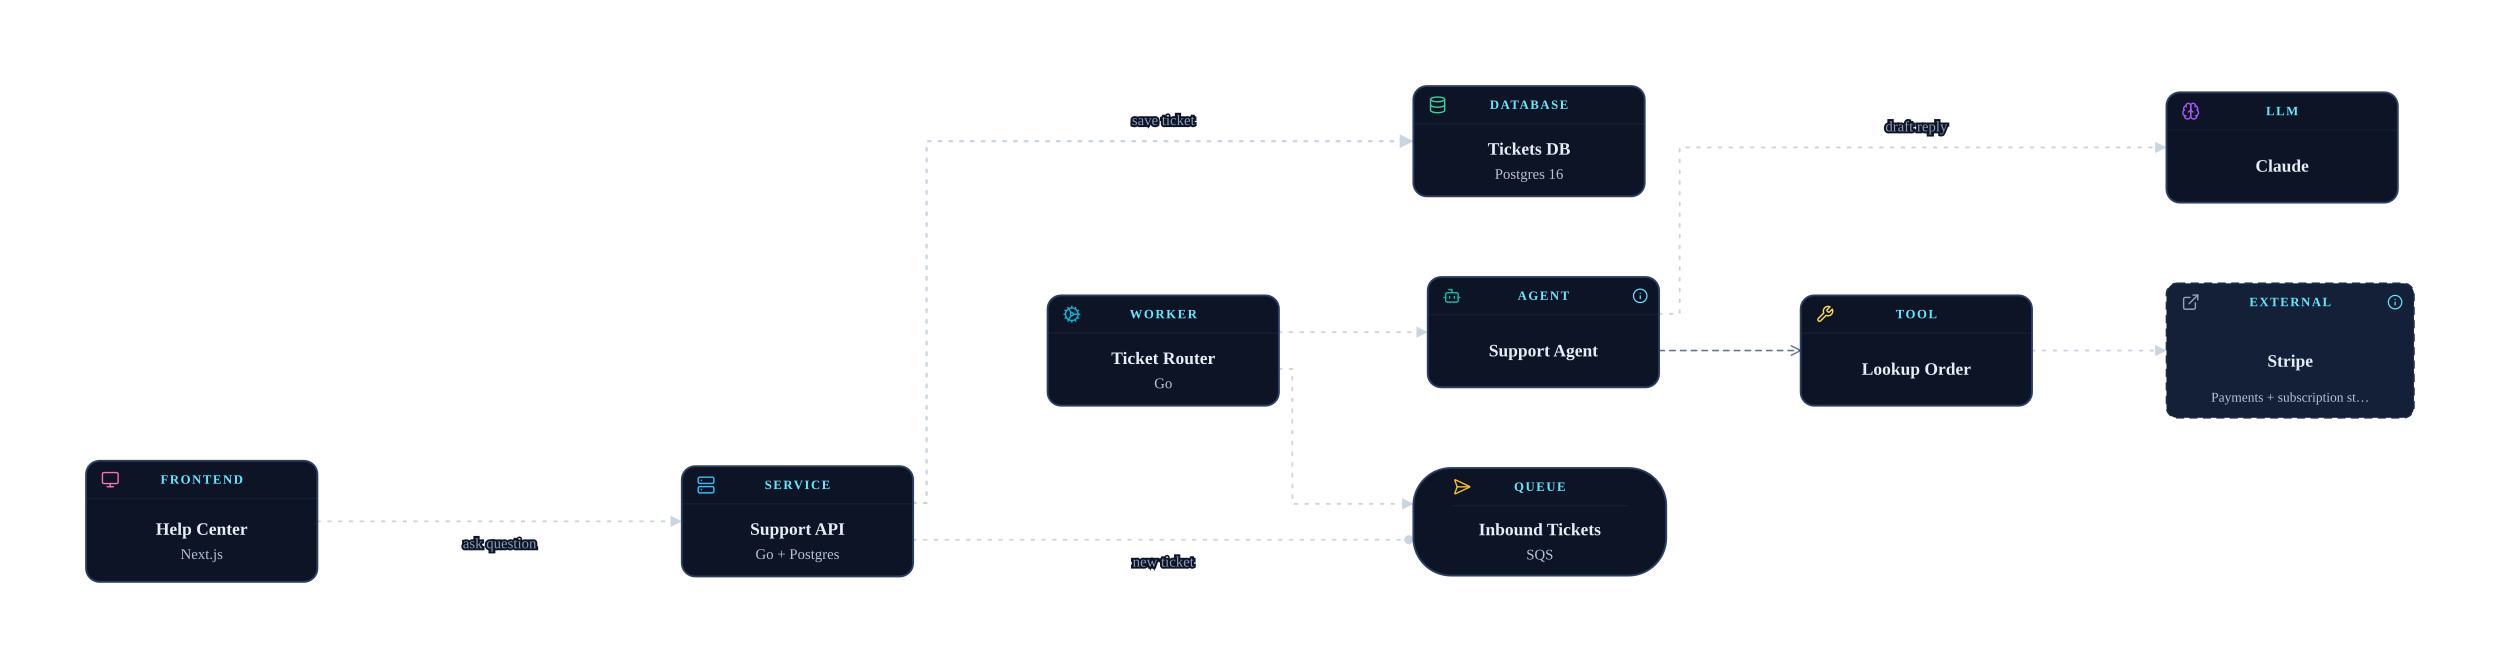
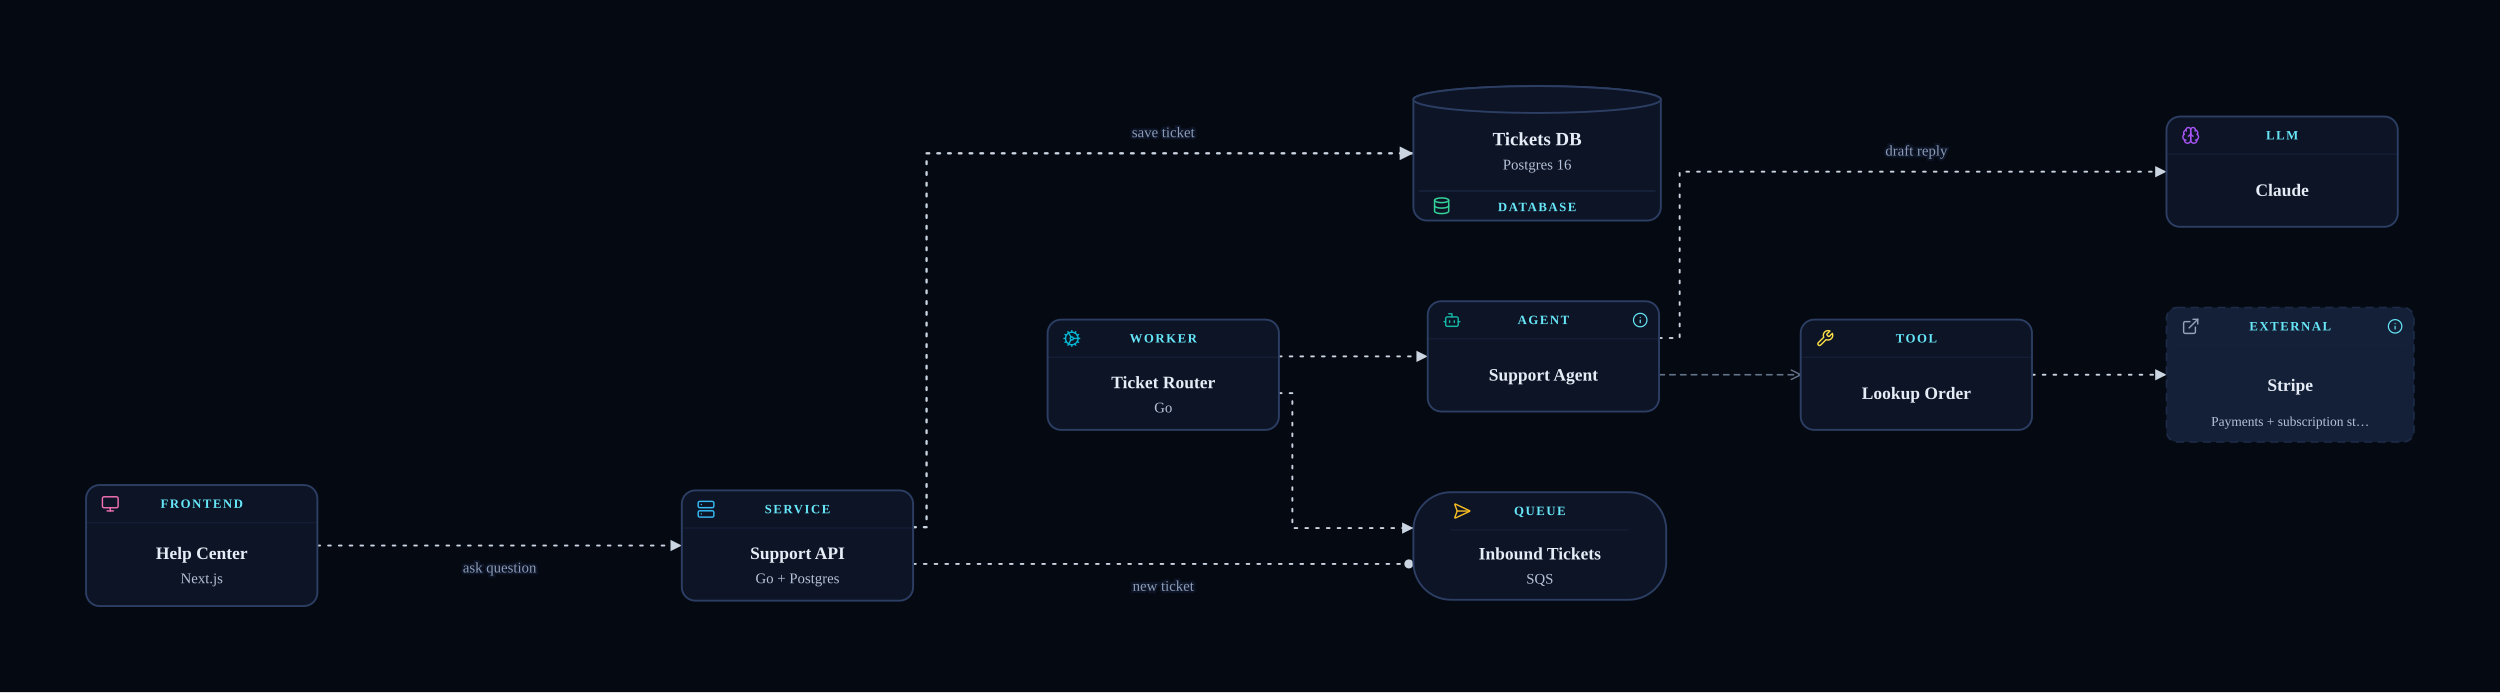
- <svg xmlns="http://www.w3.org/2000/svg" width="1859" height="496.667" viewBox="-24 -24 1859 496.667" preserveAspectRatio="xMidYMid meet" style="display:block;flex-shrink:0">
-   <defs>
-     <marker id="archik-arrow-filled" viewBox="0 0 10 10" refX="10" refY="5" markerWidth="6" markerHeight="6" orient="auto-start-reverse">
-       <path d="M 0 0 L 10 5 L 0 10 z" fill="context-stroke" />
-     </marker>
-     <marker id="archik-arrow-open" viewBox="0 0 12 12" refX="11" refY="6" markerWidth="7" markerHeight="7" orient="auto-start-reverse">
-       <path d="M 1 1 L 11 6 L 1 11" fill="none" stroke="context-stroke" stroke-width="1.5" stroke-linejoin="round" stroke-linecap="round" />
-     </marker>
-     <marker id="archik-arrow-circle" viewBox="0 0 10 10" refX="9" refY="5" markerWidth="6" markerHeight="6" orient="auto">
-       <circle cx="5" cy="5" r="4" fill="context-stroke" />
-     </marker>
-     <marker id="archik-arrow-selected" viewBox="0 0 10 10" refX="10" refY="5" markerWidth="6" markerHeight="6" orient="auto-start-reverse">
-       <path d="M 0 0 L 10 5 L 0 10 z" fill="#22d3ee" />
-     </marker>
-   </defs>
-   <g class="archik-edges">
-     <g data-archik-edge-id="web-api" data-archik-edge-relationship="http_call" class="archik-edge archik-edge--http_call">
-       <polyline class="archik-edge-flowing" points="212,363.667 483,363.667" fill="none" stroke="#cbd5e1" stroke-width="1.4" stroke-linecap="round" stroke-linejoin="round" marker-end="url(#archik-arrow-filled)" stroke-dasharray="2 6" />
-       <g transform="translate(347.5, 383.6667)">
-         <text text-anchor="middle" font-size="11" font-weight="500" fill="#8b9bb8" stroke="#0c1426" stroke-width="3" paint-order="stroke">ask question</text>
+ <svg xmlns="http://www.w3.org/2000/svg" width="1859" height="514.667" viewBox="-24 -24 1859 514.667" preserveAspectRatio="xMidYMid meet" style="display:block;flex-shrink:0">
+   <rect x="-24" y="-24" width="1859" height="514.667" fill="#050912" />
+   <g>
+     <defs>
+       <marker id="archik-arrow-filled" viewBox="0 0 10 10" refX="10" refY="5" markerWidth="6" markerHeight="6" orient="auto-start-reverse">
+         <path d="M 0 0 L 10 5 L 0 10 z" fill="context-stroke" />
+       </marker>
+       <marker id="archik-arrow-open" viewBox="0 0 12 12" refX="11" refY="6" markerWidth="7" markerHeight="7" orient="auto-start-reverse">
+         <path d="M 1 1 L 11 6 L 1 11" fill="none" stroke="context-stroke" stroke-width="1.5" stroke-linejoin="round" stroke-linecap="round" />
+       </marker>
+       <marker id="archik-arrow-circle" viewBox="0 0 10 10" refX="9" refY="5" markerWidth="6" markerHeight="6" orient="auto">
+         <circle cx="5" cy="5" r="4" fill="context-stroke" />
+       </marker>
+       <marker id="archik-arrow-selected" viewBox="0 0 10 10" refX="10" refY="5" markerWidth="6" markerHeight="6" orient="auto-start-reverse">
+         <path d="M 0 0 L 10 5 L 0 10 z" fill="#22d3ee" />
+       </marker>
+       <marker id="archik-arrow-uml-triangle" viewBox="0 0 14 14" refX="13" refY="7" markerWidth="11" markerHeight="11" orient="auto-start-reverse">
+         <path d="M 1 1 L 13 7 L 1 13 z" fill="#0c1426" stroke="context-stroke" stroke-width="1.4" stroke-linejoin="round" />
+       </marker>
+       <marker id="archik-arrow-uml-diamond-filled" viewBox="0 0 16 10" refX="0" refY="5" markerWidth="12" markerHeight="9" orient="auto-start-reverse">
+         <path d="M 0 5 L 8 0 L 16 5 L 8 10 z" fill="context-stroke" stroke="context-stroke" stroke-width="1" stroke-linejoin="round" />
+       </marker>
+       <marker id="archik-arrow-double" viewBox="0 0 14 12" refX="13" refY="6" markerWidth="9" markerHeight="8" orient="auto-start-reverse">
+         <path d="M 1 1 L 7 6 L 1 11 M 6 1 L 12 6 L 6 11" fill="none" stroke="context-stroke" stroke-width="1.5" stroke-linejoin="round" stroke-linecap="round" />
+       </marker>
+     </defs>
+     <g class="archik-edges">
+       <g data-archik-edge-id="web-api" data-archik-edge-relationship="http_call" class="archik-edge archik-edge--http_call">
+         <polyline class="archik-edge-flowing" points="212,381.667 483,381.667" fill="none" stroke="#cbd5e1" stroke-width="1.4" stroke-linecap="round" stroke-linejoin="round" marker-end="url(#archik-arrow-filled)" stroke-dasharray="2 6" />
+         <g transform="translate(347.5, 401.6667)">
+           <text text-anchor="middle" font-size="11" font-weight="500" fill="#8b9bb8" stroke="#0c1426" stroke-width="3" paint-order="stroke">ask question</text>
+         </g>
+       </g>
+       <g data-archik-edge-id="api-db" data-archik-edge-relationship="writes" class="archik-edge archik-edge--writes">
+         <polyline class="archik-edge-flowing" points="655,368 665,368 665,90 1027,90" fill="none" stroke="#cbd5e1" stroke-width="1.7" stroke-linecap="round" stroke-linejoin="round" marker-end="url(#archik-arrow-filled)" stroke-dasharray="2 6" />
+         <g transform="translate(841, 78)">
+           <text text-anchor="middle" font-size="11" font-weight="500" fill="#8b9bb8" stroke="#0c1426" stroke-width="3" paint-order="stroke">save ticket</text>
+         </g>
+       </g>
+       <g data-archik-edge-id="api-queue" data-archik-edge-relationship="publishes" class="archik-edge archik-edge--publishes">
+         <polyline class="archik-edge-flowing" points="655,395.333 1027,395.333" fill="none" stroke="#cbd5e1" stroke-width="1.4" stroke-linecap="round" stroke-linejoin="round" marker-end="url(#archik-arrow-circle)" stroke-dasharray="2 6" />
+         <g transform="translate(841, 415.3333)">
+           <text text-anchor="middle" font-size="11" font-weight="500" fill="#8b9bb8" stroke="#0c1426" stroke-width="3" paint-order="stroke">new ticket</text>
+         </g>
+       </g>
+       <g data-archik-edge-id="router-queue" data-archik-edge-relationship="subscribes" class="archik-edge archik-edge--subscribes">
+         <polyline class="archik-edge-flowing" points="927,268.333 937,268.333 937,368.667 1027,368.667" fill="none" stroke="#cbd5e1" stroke-width="1.4" stroke-linecap="round" stroke-linejoin="round" marker-end="url(#archik-arrow-filled)" stroke-dasharray="2 6" />
+       </g>
+       <g data-archik-edge-id="router-agent" data-archik-edge-relationship="invokes" class="archik-edge archik-edge--invokes">
+         <polyline class="archik-edge-flowing" points="927,241 1037.667,241" fill="none" stroke="#cbd5e1" stroke-width="1.4" stroke-linecap="round" stroke-linejoin="round" marker-end="url(#archik-arrow-filled)" stroke-dasharray="2 6" />
+       </g>
+       <g data-archik-edge-id="agent-claude" data-archik-edge-relationship="invokes" class="archik-edge archik-edge--invokes">
+         <polyline class="archik-edge-flowing" points="1209.667,227.333 1225,227.333 1225,103.667 1587,103.667" fill="none" stroke="#cbd5e1" stroke-width="1.4" stroke-linecap="round" stroke-linejoin="round" marker-end="url(#archik-arrow-filled)" stroke-dasharray="2 6" />
+         <g transform="translate(1401, 91.66667)">
+           <text text-anchor="middle" font-size="11" font-weight="500" fill="#8b9bb8" stroke="#0c1426" stroke-width="3" paint-order="stroke">draft reply</text>
+         </g>
+       </g>
+       <g data-archik-edge-id="agent-lookup" data-archik-edge-relationship="uses" class="archik-edge archik-edge--uses">
+         <polyline points="1209.667,254.667 1315,254.667" fill="none" stroke="#64748b" stroke-width="1.2" stroke-linecap="round" stroke-linejoin="round" marker-end="url(#archik-arrow-open)" stroke-dasharray="4 4" />
+       </g>
+       <g data-archik-edge-id="lookup-stripe" data-archik-edge-relationship="http_call" class="archik-edge archik-edge--http_call">
+         <polyline class="archik-edge-flowing" points="1487,254.667 1587,254.667" fill="none" stroke="#cbd5e1" stroke-width="1.4" stroke-linecap="round" stroke-linejoin="round" marker-end="url(#archik-arrow-filled)" stroke-dasharray="2 6" />
      </g>
    </g>
-     <g data-archik-edge-id="api-db" data-archik-edge-relationship="writes" class="archik-edge archik-edge--writes">
-       <polyline class="archik-edge-flowing" points="655,350 665,350 665,81 1027,81" fill="none" stroke="#cbd5e1" stroke-width="1.7" stroke-linecap="round" stroke-linejoin="round" marker-end="url(#archik-arrow-filled)" stroke-dasharray="2 6" />
-       <g transform="translate(841, 69)">
-         <text text-anchor="middle" font-size="11" font-weight="500" fill="#8b9bb8" stroke="#0c1426" stroke-width="3" paint-order="stroke">save ticket</text>
-       </g>
-     </g>
-     <g data-archik-edge-id="api-queue" data-archik-edge-relationship="publishes" class="archik-edge archik-edge--publishes">
-       <polyline class="archik-edge-flowing" points="655,377.333 1027,377.333" fill="none" stroke="#cbd5e1" stroke-width="1.4" stroke-linecap="round" stroke-linejoin="round" marker-end="url(#archik-arrow-circle)" stroke-dasharray="2 6" />
-       <g transform="translate(841, 397.3333)">
-         <text text-anchor="middle" font-size="11" font-weight="500" fill="#8b9bb8" stroke="#0c1426" stroke-width="3" paint-order="stroke">new ticket</text>
-       </g>
-     </g>
-     <g data-archik-edge-id="router-queue" data-archik-edge-relationship="subscribes" class="archik-edge archik-edge--subscribes">
-       <polyline class="archik-edge-flowing" points="927,250.333 937,250.333 937,350.667 1027,350.667" fill="none" stroke="#cbd5e1" stroke-width="1.4" stroke-linecap="round" stroke-linejoin="round" marker-end="url(#archik-arrow-filled)" stroke-dasharray="2 6" />
-     </g>
-     <g data-archik-edge-id="router-agent" data-archik-edge-relationship="invokes" class="archik-edge archik-edge--invokes">
-       <polyline class="archik-edge-flowing" points="927,223 1037.667,223" fill="none" stroke="#cbd5e1" stroke-width="1.4" stroke-linecap="round" stroke-linejoin="round" marker-end="url(#archik-arrow-filled)" stroke-dasharray="2 6" />
-     </g>
-     <g data-archik-edge-id="agent-claude" data-archik-edge-relationship="invokes" class="archik-edge archik-edge--invokes">
-       <polyline class="archik-edge-flowing" points="1209.667,209.333 1225,209.333 1225,85.667 1587,85.667" fill="none" stroke="#cbd5e1" stroke-width="1.4" stroke-linecap="round" stroke-linejoin="round" marker-end="url(#archik-arrow-filled)" stroke-dasharray="2 6" />
-       <g transform="translate(1401, 73.66667)">
-         <text text-anchor="middle" font-size="11" font-weight="500" fill="#8b9bb8" stroke="#0c1426" stroke-width="3" paint-order="stroke">draft reply</text>
-       </g>
-     </g>
-     <g data-archik-edge-id="agent-lookup" data-archik-edge-relationship="uses" class="archik-edge archik-edge--uses">
-       <polyline points="1209.667,236.667 1315,236.667" fill="none" stroke="#64748b" stroke-width="1.2" stroke-linecap="round" stroke-linejoin="round" marker-end="url(#archik-arrow-open)" stroke-dasharray="4 4" />
-     </g>
-     <g data-archik-edge-id="lookup-stripe" data-archik-edge-relationship="http_call" class="archik-edge archik-edge--http_call">
-       <polyline class="archik-edge-flowing" points="1487,236.667 1587,236.667" fill="none" stroke="#cbd5e1" stroke-width="1.4" stroke-linecap="round" stroke-linejoin="round" marker-end="url(#archik-arrow-filled)" stroke-dasharray="2 6" />
-     </g>
-   </g>
-   <g class="archik-nodes">
-     <g data-archik-node-id="web" transform="translate(40, 318.6667)">
-       <g class="archik-node archik-node--frontend">
-         <rect width="172" height="90" rx="10" ry="10" fill="#0c1426" stroke="#2c3e63" stroke-width="1.4" />
-         <line x1="0" y1="28" x2="172" y2="28" stroke="#2c3e63" stroke-opacity="0.25" stroke-width="1" />
-         <g transform="translate(11, 7)" pointer-events="none" aria-hidden="true">
-           <svg width="14" height="14" viewBox="0 0 24 24" fill="none" stroke="#f472b6" stroke-width="1.8" stroke-linecap="round" stroke-linejoin="round" class="lucide lucide-monitor">
-             <rect width="20" height="14" x="2" y="3" rx="2" />
-             <line x1="8" x2="16" y1="21" y2="21" />
-             <line x1="12" x2="12" y1="17" y2="21" />
+     <g class="archik-nodes">
+       <g data-archik-node-id="web" transform="translate(40, 336.6667)">
+         <g class="archik-node archik-node--frontend">
+           <rect width="172" height="90" rx="10" ry="10" fill="#0c1426" stroke="#2c3e63" stroke-width="1.4" />
+           <line x1="0" y1="28" x2="172" y2="28" stroke="#2c3e63" stroke-opacity="0.25" stroke-width="1" />
+           <g transform="translate(11, 7)" pointer-events="none" aria-hidden="true">
+             <svg width="14" height="14" viewBox="0 0 24 24" fill="none" stroke="#f472b6" stroke-width="1.8" stroke-linecap="round" stroke-linejoin="round" class="lucide lucide-monitor">
+               <rect width="20" height="14" x="2" y="3" rx="2" />
+               <line x1="8" x2="16" y1="21" y2="21" />
+               <line x1="12" x2="12" y1="17" y2="21" />
+             </svg>
+           </g>
+           <text x="86" y="17" text-anchor="middle" font-size="9.5" font-weight="600" letter-spacing="0.12em" fill="#67e8f9">FRONTEND</text>
+           <text x="86" y="55" text-anchor="middle" font-size="13" font-weight="600" fill="#e6edf7">Help Center</text>
+           <text x="86" y="73" text-anchor="middle" font-size="11" fill="#b6c2d8">Next.js</text>
+         </g>
+       </g>
+       <g data-archik-node-id="api" transform="translate(483, 340.6667)">
+         <g class="archik-node archik-node--service">
+           <rect width="172" height="82" rx="10" ry="10" fill="#0c1426" stroke="#2c3e63" stroke-width="1.4" />
+           <line x1="0" y1="28" x2="172" y2="28" stroke="#2c3e63" stroke-opacity="0.25" stroke-width="1" />
+           <g transform="translate(11, 7)" pointer-events="none" aria-hidden="true">
+             <svg width="14" height="14" viewBox="0 0 24 24" fill="none" stroke="#38bdf8" stroke-width="1.8" stroke-linecap="round" stroke-linejoin="round" class="lucide lucide-server">
+               <rect width="20" height="8" x="2" y="2" rx="2" ry="2" />
+               <rect width="20" height="8" x="2" y="14" rx="2" ry="2" />
+               <line x1="6" x2="6.01" y1="6" y2="6" />
+               <line x1="6" x2="6.01" y1="18" y2="18" />
+             </svg>
+           </g>
+           <text x="86" y="17" text-anchor="middle" font-size="9.5" font-weight="600" letter-spacing="0.12em" fill="#67e8f9">SERVICE</text>
+           <text x="86" y="51" text-anchor="middle" font-size="13" font-weight="600" fill="#e6edf7">Support API</text>
+           <text x="86" y="69" text-anchor="middle" font-size="11" fill="#b6c2d8">Go + Postgres</text>
+         </g>
+       </g>
+       <g data-archik-node-id="db" transform="translate(1027, 40)">
+         <g class="archik-node archik-node--database">
+           <path d="M 0 10 L 0 90 A 10 10 0 0 0 10 100 L 174 100 A 10 10 0 0 0 184 90 L 184 10 A 92 10 0 0 0 0 10 Z" fill="#0c1426" stroke="#2c3e63" stroke-width="1.4" stroke-linejoin="round" />
+           <ellipse cx="92" cy="10" rx="92" ry="10" fill="#0c1426" stroke="#2c3e63" stroke-width="1.4" />
+           <text x="92" y="44" text-anchor="middle" font-size="14" font-weight="600" fill="#e6edf7">Tickets DB</text>
+           <text x="92" y="62" text-anchor="middle" font-size="11" fill="#b6c2d8">Postgres 16</text>
+           <line x1="4" y1="78" x2="180" y2="78" stroke="#2c3e63" stroke-opacity="0.45" stroke-width="1" />
+           <g transform="translate(14, 82)" pointer-events="none" aria-hidden="true">
+             <svg width="14" height="14" viewBox="0 0 24 24" fill="none" stroke="#34d399" stroke-width="1.9" stroke-linecap="round" stroke-linejoin="round" class="lucide lucide-database">
+               <ellipse cx="12" cy="5" rx="9" ry="3" />
+               <path d="M3 5V19A9 3 0 0 0 21 19V5" />
+               <path d="M3 12A9 3 0 0 0 21 12" />
+             </svg>
+           </g>
+           <text x="92" y="93" text-anchor="middle" font-size="9.5" font-weight="600" letter-spacing="0.12em" fill="#67e8f9">DATABASE</text>
+         </g>
+       </g>
+       <g data-archik-node-id="queue" transform="translate(1027, 342)">
+         <g class="archik-node archik-node--queue">
+           <rect width="188" height="80" rx="28" ry="28" fill="#0c1426" stroke="#2c3e63" stroke-width="1.4" />
+           <line x1="28" y1="28" x2="160" y2="28" stroke="#2c3e63" stroke-opacity="0.25" stroke-width="1" />
+           <g transform="translate(29, 7)" pointer-events="none" aria-hidden="true">
+             <svg width="14" height="14" viewBox="0 0 24 24" fill="none" stroke="#fbbf24" stroke-width="1.8" stroke-linecap="round" stroke-linejoin="round" class="lucide lucide-send-horizontal">
+               <path d="M3.714 3.048a.498.498 0 0 0-.683.627l2.843 7.627a2 2 0 0 1 0 1.396l-2.842 7.627a.498.498 0 0 0 .682.627l18-8.5a.5.5 0 0 0 0-.904z" />
+               <path d="M6 12h16" />
+             </svg>
+           </g>
+           <text x="94" y="17" text-anchor="middle" font-size="9.5" font-weight="600" letter-spacing="0.12em" fill="#67e8f9">QUEUE</text>
+           <text x="94" y="50" text-anchor="middle" font-size="13" font-weight="600" fill="#e6edf7">Inbound Tickets</text>
+           <text x="94" y="68" text-anchor="middle" font-size="11" fill="#b6c2d8">SQS</text>
+         </g>
+       </g>
+       <g data-archik-node-id="router" transform="translate(755, 213.6667)">
+         <g class="archik-node archik-node--worker">
+           <rect width="172" height="82" rx="10" ry="10" fill="#0c1426" stroke="#2c3e63" stroke-width="1.4" />
+           <line x1="0" y1="28" x2="172" y2="28" stroke="#2c3e63" stroke-opacity="0.25" stroke-width="1" />
+           <g transform="translate(11, 7)" pointer-events="none" aria-hidden="true">
+             <svg width="14" height="14" viewBox="0 0 24 24" fill="none" stroke="#06b6d4" stroke-width="1.8" stroke-linecap="round" stroke-linejoin="round" class="lucide lucide-cog">
+               <path d="M12 20a8 8 0 1 0 0-16 8 8 0 0 0 0 16Z" />
+               <path d="M12 14a2 2 0 1 0 0-4 2 2 0 0 0 0 4Z" />
+               <path d="M12 2v2" />
+               <path d="M12 22v-2" />
+               <path d="m17 20.66-1-1.73" />
+               <path d="M11 10.27 7 3.34" />
+               <path d="m20.66 17-1.73-1" />
+               <path d="m3.34 7 1.73 1" />
+               <path d="M14 12h8" />
+               <path d="M2 12h2" />
+               <path d="m20.66 7-1.73 1" />
+               <path d="m3.34 17 1.73-1" />
+               <path d="m17 3.34-1 1.73" />
+               <path d="m11 13.73-4 6.93" />
+             </svg>
+           </g>
+           <text x="86" y="17" text-anchor="middle" font-size="9.5" font-weight="600" letter-spacing="0.12em" fill="#67e8f9">WORKER</text>
+           <text x="86" y="51" text-anchor="middle" font-size="13" font-weight="600" fill="#e6edf7">Ticket Router</text>
+           <text x="86" y="69" text-anchor="middle" font-size="11" fill="#b6c2d8">Go</text>
+         </g>
+       </g>
+       <g data-archik-node-id="agent" transform="translate(1037.667, 200)">
+         <g class="archik-node archik-node--agent">
+           <rect width="172" height="82" rx="10" ry="10" fill="#0c1426" stroke="#2c3e63" stroke-width="1.4" />
+           <line x1="0" y1="28" x2="172" y2="28" stroke="#2c3e63" stroke-opacity="0.25" stroke-width="1" />
+           <g transform="translate(11, 7)" pointer-events="none" aria-hidden="true">
+             <svg width="14" height="14" viewBox="0 0 24 24" fill="none" stroke="#14b8a6" stroke-width="1.8" stroke-linecap="round" stroke-linejoin="round" class="lucide lucide-bot">
+               <path d="M12 8V4H8" />
+               <rect width="16" height="12" x="4" y="8" rx="2" />
+               <path d="M2 14h2" />
+               <path d="M20 14h2" />
+               <path d="M15 13v2" />
+               <path d="M9 13v2" />
+             </svg>
+           </g>
+           <text x="86" y="17" text-anchor="middle" font-size="9.5" font-weight="600" letter-spacing="0.12em" fill="#67e8f9">AGENT</text>
+           <text x="86" y="59" text-anchor="middle" font-size="13" font-weight="600" fill="#e6edf7">Support Agent</text>
+         </g>
+         <g transform="translate(152, 8)" pointer-events="none" aria-hidden="true">
+           <svg width="12" height="12" viewBox="0 0 24 24" fill="none" stroke="#67e8f9" stroke-width="1.8" stroke-linecap="round" stroke-linejoin="round" class="lucide lucide-info">
+             <circle cx="12" cy="12" r="10" />
+             <path d="M12 16v-4" />
+             <path d="M12 8h.01" />
          </svg>
        </g>
-         <text x="86" y="17" text-anchor="middle" font-size="9.5" font-weight="600" letter-spacing="0.12em" fill="#67e8f9">FRONTEND</text>
-         <text x="86" y="55" text-anchor="middle" font-size="13" font-weight="600" fill="#e6edf7">Help Center</text>
-         <text x="86" y="73" text-anchor="middle" font-size="11" fill="#b6c2d8">Next.js</text>
-       </g>
-     </g>
-     <g data-archik-node-id="api" transform="translate(483, 322.6667)">
-       <g class="archik-node archik-node--service">
-         <rect width="172" height="82" rx="10" ry="10" fill="#0c1426" stroke="#2c3e63" stroke-width="1.4" />
-         <line x1="0" y1="28" x2="172" y2="28" stroke="#2c3e63" stroke-opacity="0.25" stroke-width="1" />
-         <g transform="translate(11, 7)" pointer-events="none" aria-hidden="true">
-           <svg width="14" height="14" viewBox="0 0 24 24" fill="none" stroke="#38bdf8" stroke-width="1.8" stroke-linecap="round" stroke-linejoin="round" class="lucide lucide-server">
-             <rect width="20" height="8" x="2" y="2" rx="2" ry="2" />
-             <rect width="20" height="8" x="2" y="14" rx="2" ry="2" />
-             <line x1="6" x2="6.01" y1="6" y2="6" />
-             <line x1="6" x2="6.01" y1="18" y2="18" />
+       </g>
+       <g data-archik-node-id="claude" transform="translate(1587, 62.66667)">
+         <g class="archik-node archik-node--llm">
+           <rect width="172" height="82" rx="10" ry="10" fill="#0c1426" stroke="#2c3e63" stroke-width="1.4" />
+           <line x1="0" y1="28" x2="172" y2="28" stroke="#2c3e63" stroke-opacity="0.25" stroke-width="1" />
+           <g transform="translate(11, 7)" pointer-events="none" aria-hidden="true">
+             <svg width="14" height="14" viewBox="0 0 24 24" fill="none" stroke="#a855f7" stroke-width="1.8" stroke-linecap="round" stroke-linejoin="round" class="lucide lucide-brain">
+               <path d="M12 5a3 3 0 1 0-5.997.125 4 4 0 0 0-2.526 5.77 4 4 0 0 0 .556 6.588A4 4 0 1 0 12 18Z" />
+               <path d="M12 5a3 3 0 1 1 5.997.125 4 4 0 0 1 2.526 5.77 4 4 0 0 1-.556 6.588A4 4 0 1 1 12 18Z" />
+               <path d="M15 13a4.5 4.5 0 0 1-3-4 4.5 4.5 0 0 1-3 4" />
+               <path d="M17.599 6.5a3 3 0 0 0 .399-1.375" />
+               <path d="M6.003 5.125A3 3 0 0 0 6.401 6.5" />
+               <path d="M3.477 10.896a4 4 0 0 1 .585-.396" />
+               <path d="M19.938 10.5a4 4 0 0 1 .585.396" />
+               <path d="M6 18a4 4 0 0 1-1.967-.516" />
+               <path d="M19.967 17.484A4 4 0 0 1 18 18" />
+             </svg>
+           </g>
+           <text x="86" y="17" text-anchor="middle" font-size="9.5" font-weight="600" letter-spacing="0.12em" fill="#67e8f9">LLM</text>
+           <text x="86" y="59" text-anchor="middle" font-size="13" font-weight="600" fill="#e6edf7">Claude</text>
+         </g>
+       </g>
+       <g data-archik-node-id="lookup" transform="translate(1315, 213.6667)">
+         <g class="archik-node archik-node--tool">
+           <rect width="172" height="82" rx="10" ry="10" fill="#0c1426" stroke="#2c3e63" stroke-width="1.4" />
+           <line x1="0" y1="28" x2="172" y2="28" stroke="#2c3e63" stroke-opacity="0.25" stroke-width="1" />
+           <g transform="translate(11, 7)" pointer-events="none" aria-hidden="true">
+             <svg width="14" height="14" viewBox="0 0 24 24" fill="none" stroke="#fde047" stroke-width="1.8" stroke-linecap="round" stroke-linejoin="round" class="lucide lucide-wrench">
+               <path d="M14.7 6.3a1 1 0 0 0 0 1.4l1.6 1.6a1 1 0 0 0 1.4 0l3.77-3.77a6 6 0 0 1-7.94 7.94l-6.91 6.91a2.12 2.12 0 0 1-3-3l6.91-6.91a6 6 0 0 1 7.94-7.94l-3.76 3.76z" />
+             </svg>
+           </g>
+           <text x="86" y="17" text-anchor="middle" font-size="9.5" font-weight="600" letter-spacing="0.12em" fill="#67e8f9">TOOL</text>
+           <text x="86" y="59" text-anchor="middle" font-size="13" font-weight="600" fill="#e6edf7">Lookup Order</text>
+         </g>
+       </g>
+       <g data-archik-node-id="stripe" transform="translate(1587, 204.6667)">
+         <g class="archik-node archik-node--external">
+           <rect width="184" height="100" rx="8" ry="8" fill="#142037" stroke="#1d2b48" stroke-width="1.2" stroke-dasharray="6 4" />
+           <line x1="6" y1="28" x2="178" y2="28" stroke="#1d2b48" stroke-opacity="0.25" stroke-width="1" />
+           <g transform="translate(11, 7)" pointer-events="none" aria-hidden="true">
+             <svg width="14" height="14" viewBox="0 0 24 24" fill="none" stroke="#94a3b8" stroke-width="1.8" stroke-linecap="round" stroke-linejoin="round" class="lucide lucide-external-link">
+               <path d="M15 3h6v6" />
+               <path d="M10 14 21 3" />
+               <path d="M18 13v6a2 2 0 0 1-2 2H5a2 2 0 0 1-2-2V8a2 2 0 0 1 2-2h6" />
+             </svg>
+           </g>
+           <text x="92" y="17" text-anchor="middle" font-size="9.5" font-weight="600" letter-spacing="0.12em" fill="#67e8f9">EXTERNAL</text>
+           <text x="92" y="62" text-anchor="middle" font-size="13" font-weight="600" fill="#e6edf7">Stripe</text>
+           <text x="92" y="88" text-anchor="middle" font-size="10" fill="#b6c2d8">Payments + subscription st…</text>
+         </g>
+         <g transform="translate(164, 8)" pointer-events="none" aria-hidden="true">
+           <svg width="12" height="12" viewBox="0 0 24 24" fill="none" stroke="#67e8f9" stroke-width="1.8" stroke-linecap="round" stroke-linejoin="round" class="lucide lucide-info">
+             <circle cx="12" cy="12" r="10" />
+             <path d="M12 16v-4" />
+             <path d="M12 8h.01" />
          </svg>
        </g>
-         <text x="86" y="17" text-anchor="middle" font-size="9.5" font-weight="600" letter-spacing="0.12em" fill="#67e8f9">SERVICE</text>
-         <text x="86" y="51" text-anchor="middle" font-size="13" font-weight="600" fill="#e6edf7">Support API</text>
-         <text x="86" y="69" text-anchor="middle" font-size="11" fill="#b6c2d8">Go + Postgres</text>
-       </g>
-     </g>
-     <g data-archik-node-id="db" transform="translate(1027, 40)">
-       <g class="archik-node archik-node--database">
-         <rect width="172" height="82" rx="10" ry="10" fill="#0c1426" stroke="#2c3e63" stroke-width="1.4" />
-         <line x1="0" y1="28" x2="172" y2="28" stroke="#2c3e63" stroke-opacity="0.25" stroke-width="1" />
-         <g transform="translate(11, 7)" pointer-events="none" aria-hidden="true">
-           <svg width="14" height="14" viewBox="0 0 24 24" fill="none" stroke="#34d399" stroke-width="1.8" stroke-linecap="round" stroke-linejoin="round" class="lucide lucide-database">
-             <ellipse cx="12" cy="5" rx="9" ry="3" />
-             <path d="M3 5V19A9 3 0 0 0 21 19V5" />
-             <path d="M3 12A9 3 0 0 0 21 12" />
-           </svg>
-         </g>
-         <text x="86" y="17" text-anchor="middle" font-size="9.5" font-weight="600" letter-spacing="0.12em" fill="#67e8f9">DATABASE</text>
-         <text x="86" y="51" text-anchor="middle" font-size="13" font-weight="600" fill="#e6edf7">Tickets DB</text>
-         <text x="86" y="69" text-anchor="middle" font-size="11" fill="#b6c2d8">Postgres 16</text>
-       </g>
-     </g>
-     <g data-archik-node-id="queue" transform="translate(1027, 324)">
-       <g class="archik-node archik-node--queue">
-         <rect width="188" height="80" rx="28" ry="28" fill="#0c1426" stroke="#2c3e63" stroke-width="1.4" />
-         <line x1="28" y1="28" x2="160" y2="28" stroke="#2c3e63" stroke-opacity="0.25" stroke-width="1" />
-         <g transform="translate(29, 7)" pointer-events="none" aria-hidden="true">
-           <svg width="14" height="14" viewBox="0 0 24 24" fill="none" stroke="#fbbf24" stroke-width="1.8" stroke-linecap="round" stroke-linejoin="round" class="lucide lucide-send-horizontal">
-             <path d="M3.714 3.048a.498.498 0 0 0-.683.627l2.843 7.627a2 2 0 0 1 0 1.396l-2.842 7.627a.498.498 0 0 0 .682.627l18-8.5a.5.5 0 0 0 0-.904z" />
-             <path d="M6 12h16" />
-           </svg>
-         </g>
-         <text x="94" y="17" text-anchor="middle" font-size="9.5" font-weight="600" letter-spacing="0.12em" fill="#67e8f9">QUEUE</text>
-         <text x="94" y="50" text-anchor="middle" font-size="13" font-weight="600" fill="#e6edf7">Inbound Tickets</text>
-         <text x="94" y="68" text-anchor="middle" font-size="11" fill="#b6c2d8">SQS</text>
-       </g>
-     </g>
-     <g data-archik-node-id="router" transform="translate(755, 195.6667)">
-       <g class="archik-node archik-node--worker">
-         <rect width="172" height="82" rx="10" ry="10" fill="#0c1426" stroke="#2c3e63" stroke-width="1.4" />
-         <line x1="0" y1="28" x2="172" y2="28" stroke="#2c3e63" stroke-opacity="0.25" stroke-width="1" />
-         <g transform="translate(11, 7)" pointer-events="none" aria-hidden="true">
-           <svg width="14" height="14" viewBox="0 0 24 24" fill="none" stroke="#06b6d4" stroke-width="1.8" stroke-linecap="round" stroke-linejoin="round" class="lucide lucide-cog">
-             <path d="M12 20a8 8 0 1 0 0-16 8 8 0 0 0 0 16Z" />
-             <path d="M12 14a2 2 0 1 0 0-4 2 2 0 0 0 0 4Z" />
-             <path d="M12 2v2" />
-             <path d="M12 22v-2" />
-             <path d="m17 20.66-1-1.73" />
-             <path d="M11 10.27 7 3.34" />
-             <path d="m20.66 17-1.73-1" />
-             <path d="m3.34 7 1.73 1" />
-             <path d="M14 12h8" />
-             <path d="M2 12h2" />
-             <path d="m20.66 7-1.73 1" />
-             <path d="m3.34 17 1.73-1" />
-             <path d="m17 3.34-1 1.73" />
-             <path d="m11 13.73-4 6.93" />
-           </svg>
-         </g>
-         <text x="86" y="17" text-anchor="middle" font-size="9.5" font-weight="600" letter-spacing="0.12em" fill="#67e8f9">WORKER</text>
-         <text x="86" y="51" text-anchor="middle" font-size="13" font-weight="600" fill="#e6edf7">Ticket Router</text>
-         <text x="86" y="69" text-anchor="middle" font-size="11" fill="#b6c2d8">Go</text>
-       </g>
-     </g>
-     <g data-archik-node-id="agent" transform="translate(1037.667, 182)">
-       <g class="archik-node archik-node--agent">
-         <rect width="172" height="82" rx="10" ry="10" fill="#0c1426" stroke="#2c3e63" stroke-width="1.4" />
-         <line x1="0" y1="28" x2="172" y2="28" stroke="#2c3e63" stroke-opacity="0.25" stroke-width="1" />
-         <g transform="translate(11, 7)" pointer-events="none" aria-hidden="true">
-           <svg width="14" height="14" viewBox="0 0 24 24" fill="none" stroke="#14b8a6" stroke-width="1.8" stroke-linecap="round" stroke-linejoin="round" class="lucide lucide-bot">
-             <path d="M12 8V4H8" />
-             <rect width="16" height="12" x="4" y="8" rx="2" />
-             <path d="M2 14h2" />
-             <path d="M20 14h2" />
-             <path d="M15 13v2" />
-             <path d="M9 13v2" />
-           </svg>
-         </g>
-         <text x="86" y="17" text-anchor="middle" font-size="9.5" font-weight="600" letter-spacing="0.12em" fill="#67e8f9">AGENT</text>
-         <text x="86" y="59" text-anchor="middle" font-size="13" font-weight="600" fill="#e6edf7">Support Agent</text>
-       </g>
-       <g transform="translate(152, 8)" pointer-events="none" aria-hidden="true">
-         <svg width="12" height="12" viewBox="0 0 24 24" fill="none" stroke="#67e8f9" stroke-width="1.8" stroke-linecap="round" stroke-linejoin="round" class="lucide lucide-info">
-           <circle cx="12" cy="12" r="10" />
-           <path d="M12 16v-4" />
-           <path d="M12 8h.01" />
-         </svg>
-       </g>
-     </g>
-     <g data-archik-node-id="claude" transform="translate(1587, 44.66667)">
-       <g class="archik-node archik-node--llm">
-         <rect width="172" height="82" rx="10" ry="10" fill="#0c1426" stroke="#2c3e63" stroke-width="1.4" />
-         <line x1="0" y1="28" x2="172" y2="28" stroke="#2c3e63" stroke-opacity="0.25" stroke-width="1" />
-         <g transform="translate(11, 7)" pointer-events="none" aria-hidden="true">
-           <svg width="14" height="14" viewBox="0 0 24 24" fill="none" stroke="#a855f7" stroke-width="1.8" stroke-linecap="round" stroke-linejoin="round" class="lucide lucide-brain">
-             <path d="M12 5a3 3 0 1 0-5.997.125 4 4 0 0 0-2.526 5.77 4 4 0 0 0 .556 6.588A4 4 0 1 0 12 18Z" />
-             <path d="M12 5a3 3 0 1 1 5.997.125 4 4 0 0 1 2.526 5.77 4 4 0 0 1-.556 6.588A4 4 0 1 1 12 18Z" />
-             <path d="M15 13a4.5 4.5 0 0 1-3-4 4.5 4.5 0 0 1-3 4" />
-             <path d="M17.599 6.5a3 3 0 0 0 .399-1.375" />
-             <path d="M6.003 5.125A3 3 0 0 0 6.401 6.5" />
-             <path d="M3.477 10.896a4 4 0 0 1 .585-.396" />
-             <path d="M19.938 10.5a4 4 0 0 1 .585.396" />
-             <path d="M6 18a4 4 0 0 1-1.967-.516" />
-             <path d="M19.967 17.484A4 4 0 0 1 18 18" />
-           </svg>
-         </g>
-         <text x="86" y="17" text-anchor="middle" font-size="9.5" font-weight="600" letter-spacing="0.12em" fill="#67e8f9">LLM</text>
-         <text x="86" y="59" text-anchor="middle" font-size="13" font-weight="600" fill="#e6edf7">Claude</text>
-       </g>
-     </g>
-     <g data-archik-node-id="lookup" transform="translate(1315, 195.6667)">
-       <g class="archik-node archik-node--tool">
-         <rect width="172" height="82" rx="10" ry="10" fill="#0c1426" stroke="#2c3e63" stroke-width="1.4" />
-         <line x1="0" y1="28" x2="172" y2="28" stroke="#2c3e63" stroke-opacity="0.25" stroke-width="1" />
-         <g transform="translate(11, 7)" pointer-events="none" aria-hidden="true">
-           <svg width="14" height="14" viewBox="0 0 24 24" fill="none" stroke="#fde047" stroke-width="1.8" stroke-linecap="round" stroke-linejoin="round" class="lucide lucide-wrench">
-             <path d="M14.7 6.3a1 1 0 0 0 0 1.4l1.6 1.6a1 1 0 0 0 1.4 0l3.77-3.77a6 6 0 0 1-7.94 7.94l-6.91 6.91a2.12 2.12 0 0 1-3-3l6.91-6.91a6 6 0 0 1 7.94-7.94l-3.76 3.76z" />
-           </svg>
-         </g>
-         <text x="86" y="17" text-anchor="middle" font-size="9.5" font-weight="600" letter-spacing="0.12em" fill="#67e8f9">TOOL</text>
-         <text x="86" y="59" text-anchor="middle" font-size="13" font-weight="600" fill="#e6edf7">Lookup Order</text>
-       </g>
-     </g>
-     <g data-archik-node-id="stripe" transform="translate(1587, 186.6667)">
-       <g class="archik-node archik-node--external">
-         <rect width="184" height="100" rx="8" ry="8" fill="#142037" stroke="#1d2b48" stroke-width="1.2" stroke-dasharray="6 4" />
-         <line x1="6" y1="28" x2="178" y2="28" stroke="#1d2b48" stroke-opacity="0.25" stroke-width="1" />
-         <g transform="translate(11, 7)" pointer-events="none" aria-hidden="true">
-           <svg width="14" height="14" viewBox="0 0 24 24" fill="none" stroke="#94a3b8" stroke-width="1.8" stroke-linecap="round" stroke-linejoin="round" class="lucide lucide-external-link">
-             <path d="M15 3h6v6" />
-             <path d="M10 14 21 3" />
-             <path d="M18 13v6a2 2 0 0 1-2 2H5a2 2 0 0 1-2-2V8a2 2 0 0 1 2-2h6" />
-           </svg>
-         </g>
-         <text x="92" y="17" text-anchor="middle" font-size="9.5" font-weight="600" letter-spacing="0.12em" fill="#67e8f9">EXTERNAL</text>
-         <text x="92" y="62" text-anchor="middle" font-size="13" font-weight="600" fill="#e6edf7">Stripe</text>
-         <text x="92" y="88" text-anchor="middle" font-size="10" fill="#b6c2d8">Payments + subscription st…</text>
-       </g>
-       <g transform="translate(164, 8)" pointer-events="none" aria-hidden="true">
-         <svg width="12" height="12" viewBox="0 0 24 24" fill="none" stroke="#67e8f9" stroke-width="1.8" stroke-linecap="round" stroke-linejoin="round" class="lucide lucide-info">
-           <circle cx="12" cy="12" r="10" />
-           <path d="M12 16v-4" />
-           <path d="M12 8h.01" />
-         </svg>
      </g>
    </g>
  </g>
</svg>
